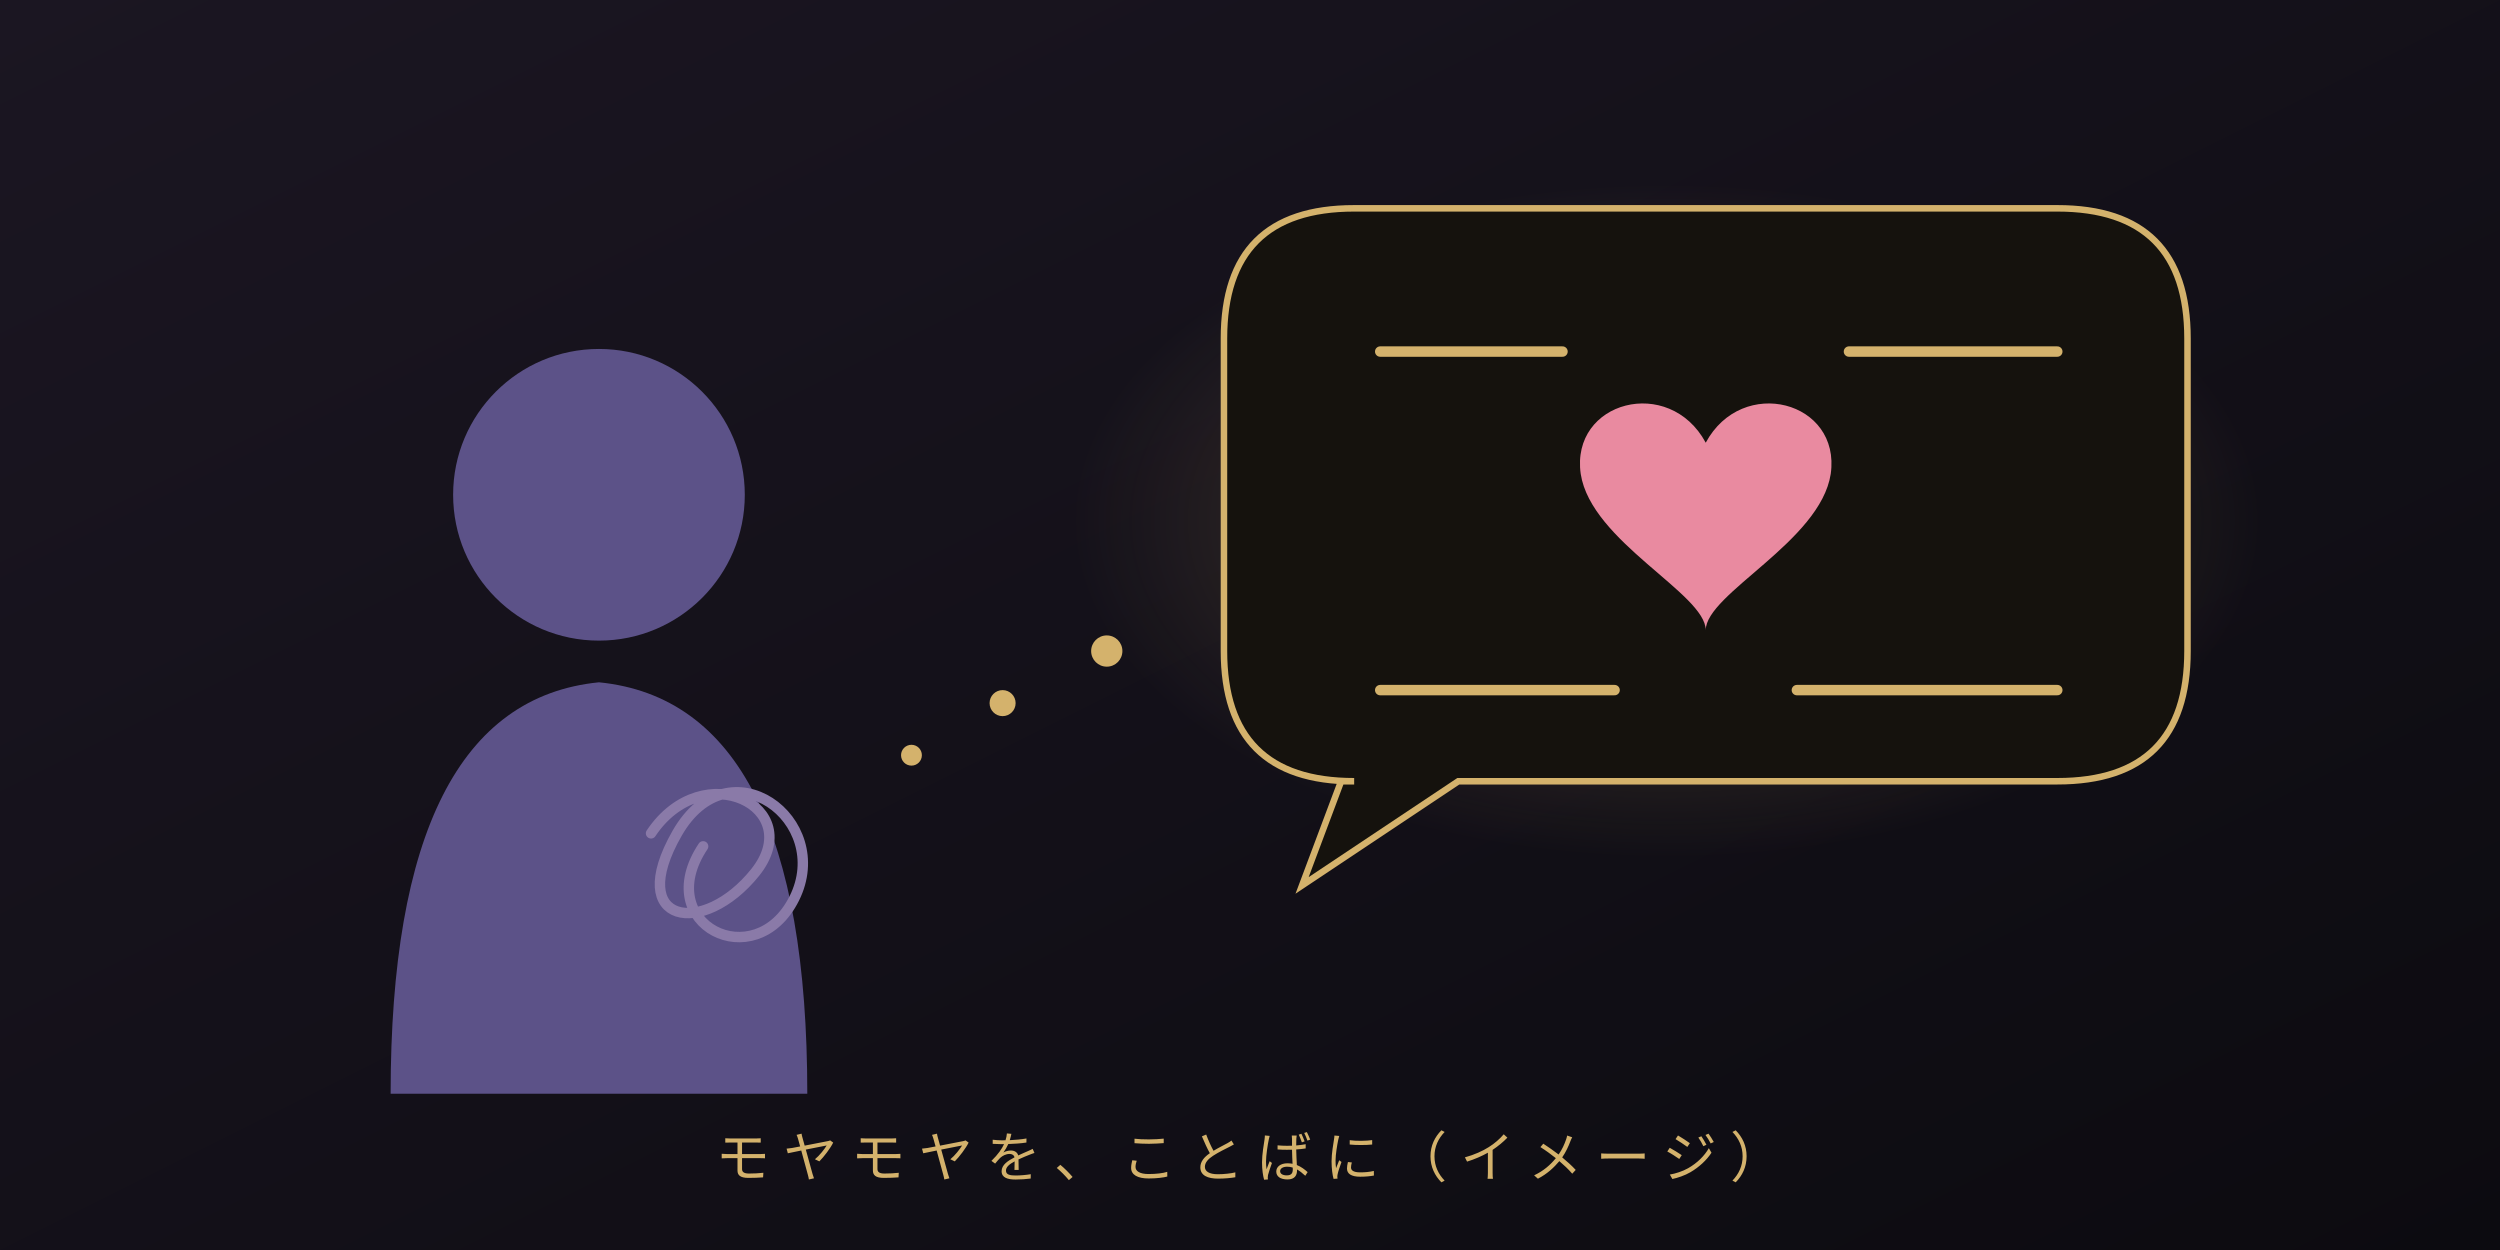
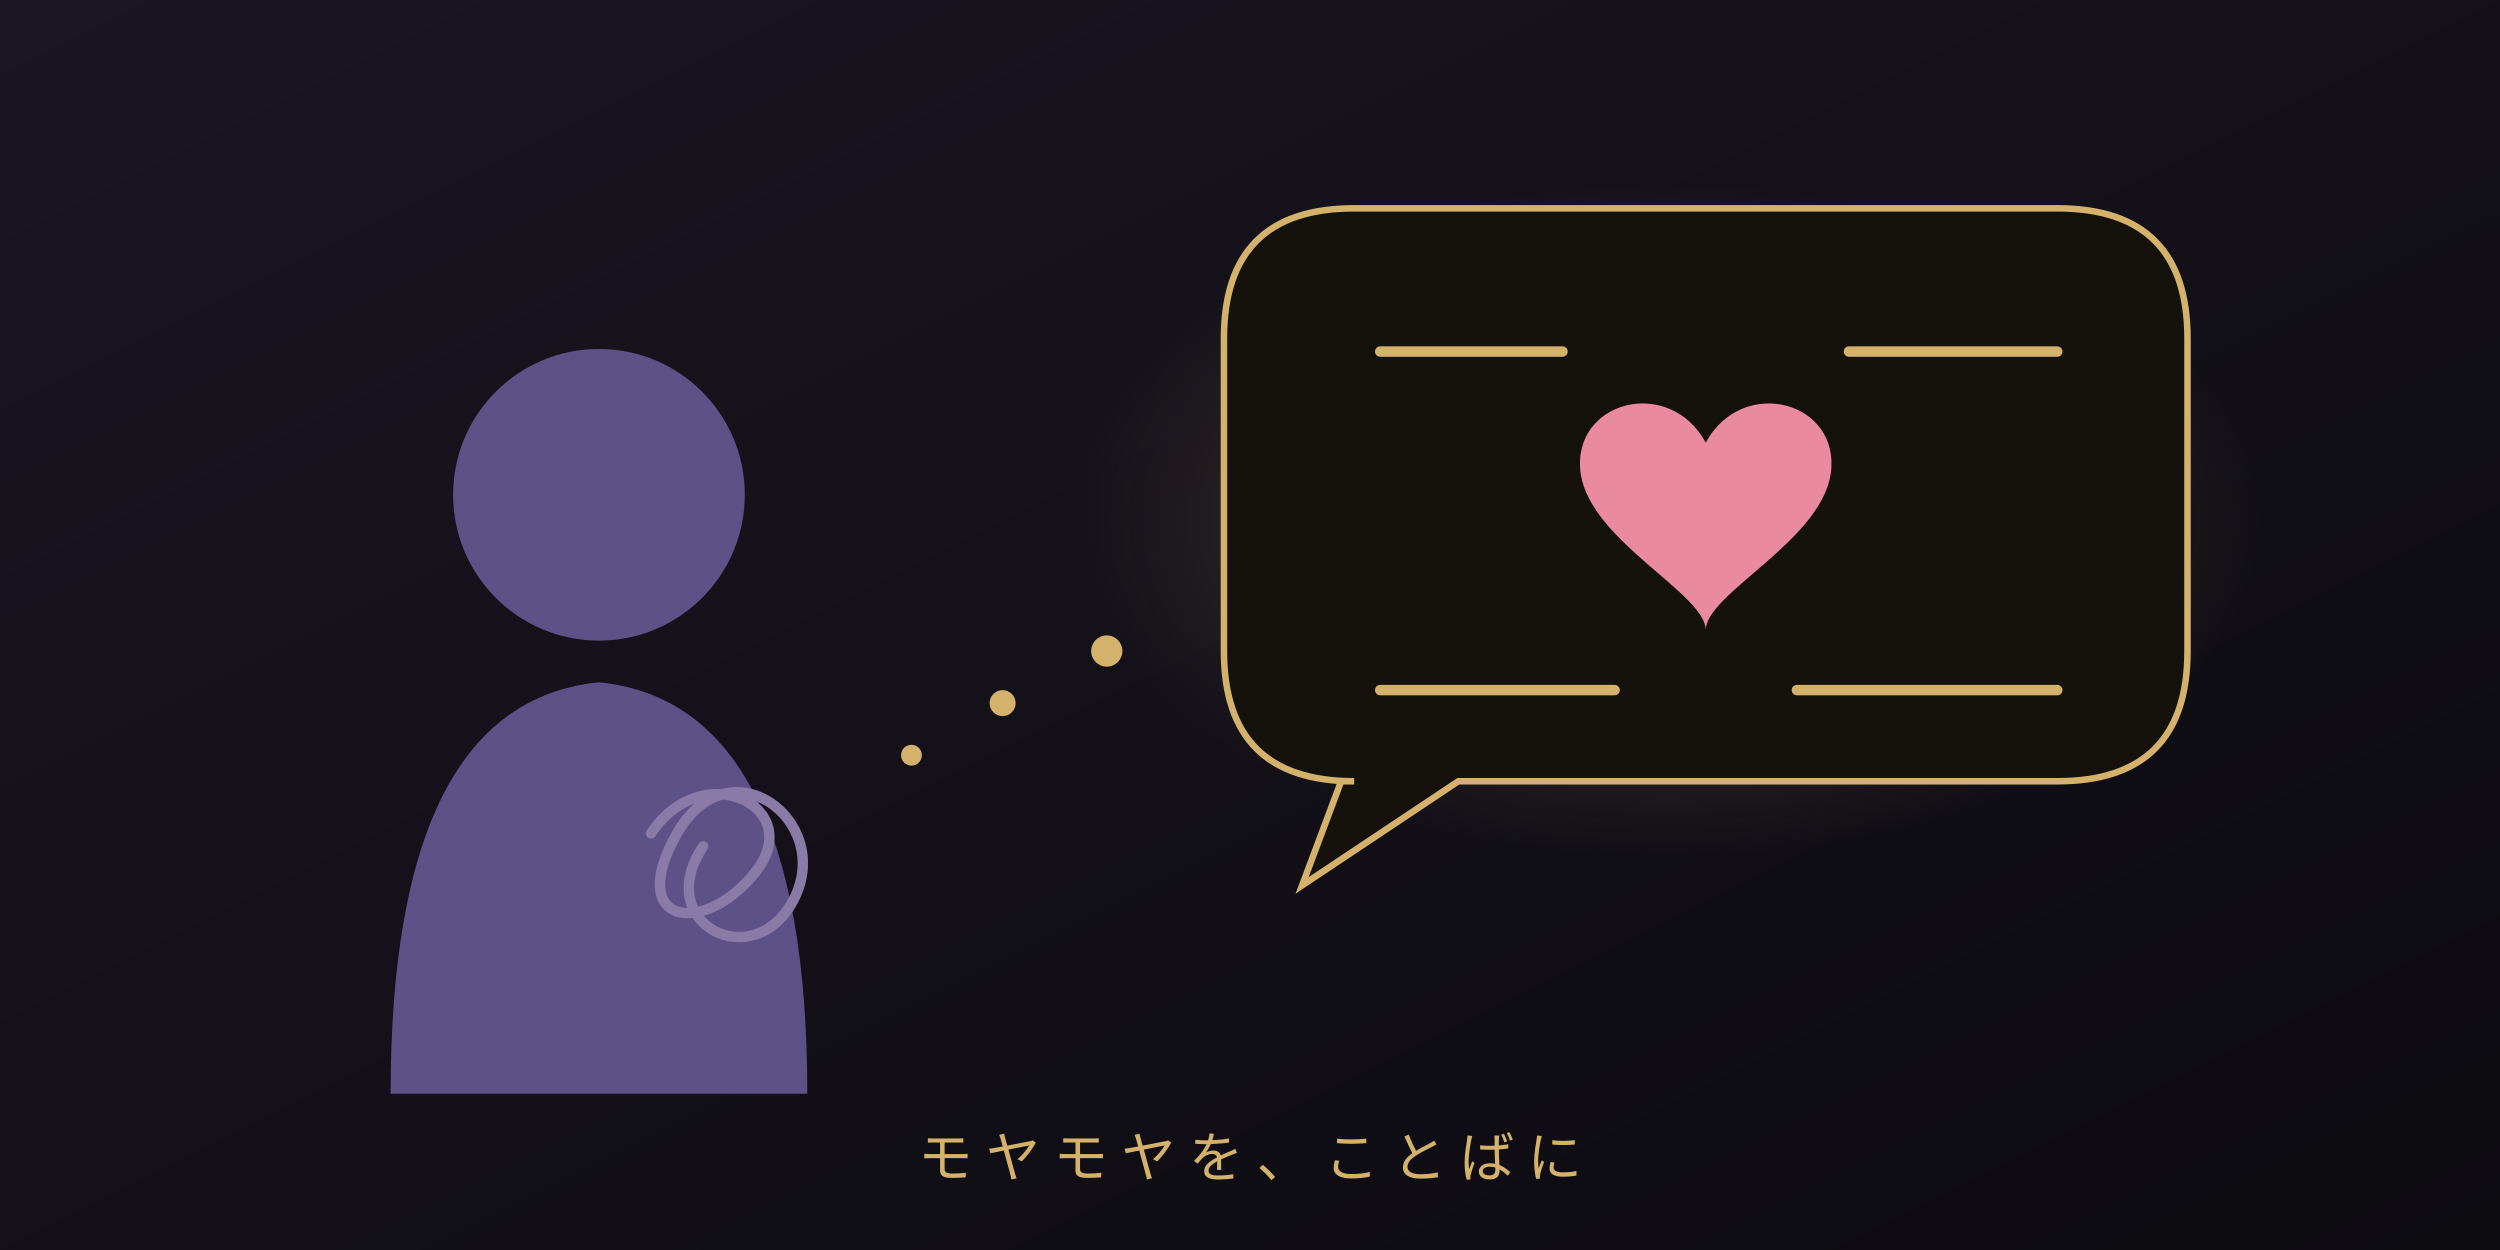
<svg xmlns="http://www.w3.org/2000/svg" viewBox="0 0 960 480" role="img" aria-label="胸のモヤモヤが、ことばの吹き出しに変わっていくイメージイラスト">
  <defs>
    <linearGradient id="bg" x1="0" y1="0" x2="1" y2="1">
      <stop offset="0" stop-color="#1b1622" />
      <stop offset="1" stop-color="#0c0b10" />
    </linearGradient>
    <radialGradient id="g" cx=".5" cy=".5" r=".5">
      <stop offset="0" stop-color="#D4B26C" stop-opacity=".3" />
      <stop offset="1" stop-color="#D4B26C" stop-opacity="0" />
    </radialGradient>
  </defs>
  <rect width="960" height="480" fill="url(#bg)" />
  <circle cx="230" cy="190" r="56" fill="#5c5288" />
  <path d="M150 420 Q150 270 230 262 Q310 270 310 420Z" fill="#5c5288" />
  <path d="M250 320 c20 -30 60 -10 40 15 s-50 20 -30 -15 s60 -5 45 25 s-55 10 -35 -20" stroke="#8a7aa8" stroke-width="4" fill="none" stroke-linecap="round" />
  <g fill="#D4B26C">
    <circle cx="350" cy="290" r="4" />
    <circle cx="385" cy="270" r="5" />
    <circle cx="425" cy="250" r="6" />
  </g>
  <ellipse cx="640" cy="200" rx="230" ry="130" fill="url(#g)" />
  <path d="M470 130 Q470 80 520 80 H790 Q840 80 840 130 V250 Q840 300 790 300 H560 L500 340 L515 300 H520 Q470 300 470 250Z" fill="#15120d" stroke="#D4B26C" stroke-width="2.5" />
  <path d="M655 170 c-14 -26 -52 -16 -48 12 c4 26 48 46 48 60 c0 -14 44 -34 48 -60 c4 -28 -34 -38 -48 -12Z" fill="#e98aa0" />
  <g stroke="#D4B26C" stroke-width="4" stroke-linecap="round">
    <path d="M530 135 H600 M710 135 H790 M530 265 H620 M690 265 H790" />
  </g>
-   <text x="480" y="452" text-anchor="middle" font-family="serif" font-size="21" fill="#D4B26C" letter-spacing="5">モヤモヤを、ことばに（イメージ）</text>
+   <text x="480" y="452" text-anchor="middle" font-family="serif" font-size="21" fill="#D4B26C" letter-spacing="5">モヤモヤを、ことばに</text>
</svg>
